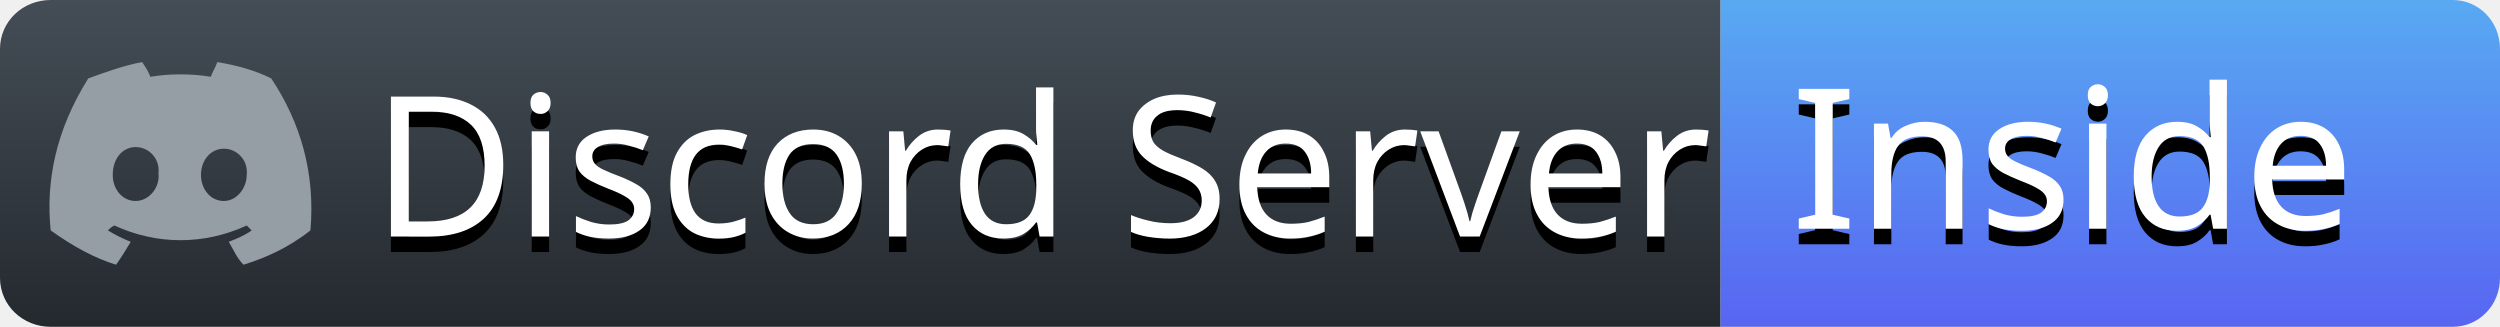
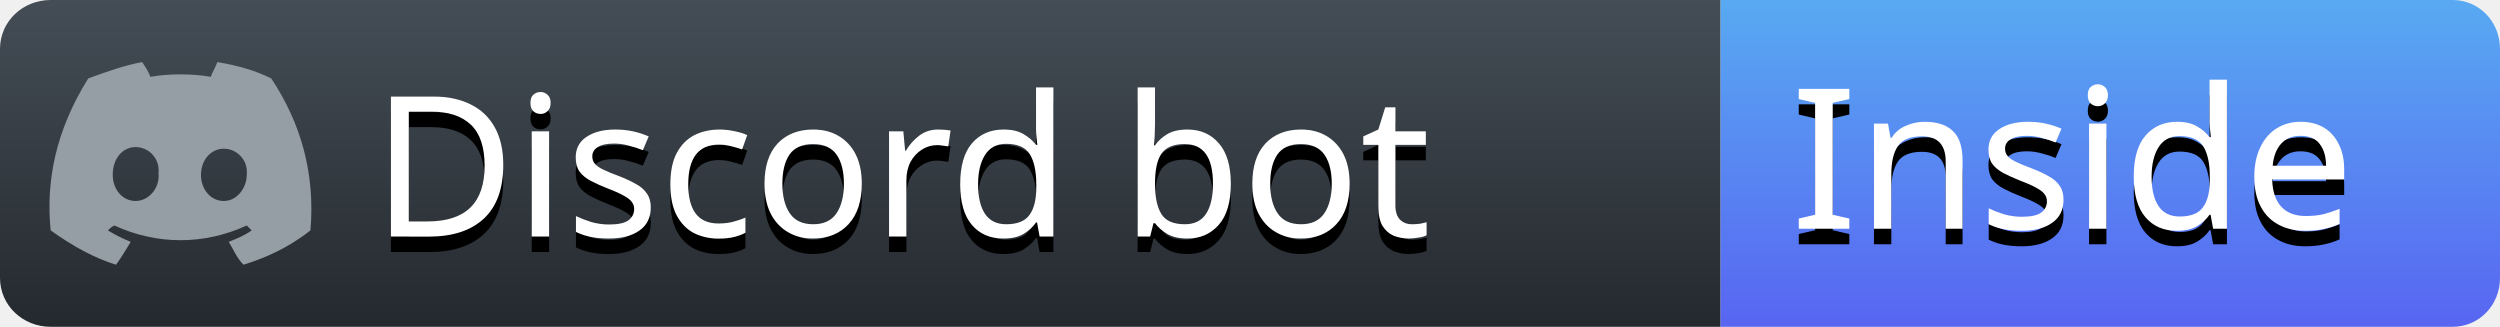
<svg xmlns="http://www.w3.org/2000/svg" version="1.1" baseProfile="basic" id="レイヤー_1" x="0px" y="0px" viewBox="0 0 153 20" xml:space="preserve">
  <style type="text/css">
	.st0{fill:url(#workflow-bg_1_);}
	.st1{fill:url(#state-bg_1_);}
	.st2{font-family:'KozGoPr6N-Regular-90ms-RKSJ-H';}
	.st3{font-size:12px;}
	.st4{fill:#FFFFFF;}
	.st5{fill:#959DA5;}
</style>
  <linearGradient id="workflow-bg_1_" gradientUnits="userSpaceOnUse" x1="-170.809" y1="249.05" x2="-170.809" y2="248.05" gradientTransform="matrix(103 0 0 -20 17646 4981)">
    <stop offset="0" style="stop-color:#444D56" />
    <stop offset="1" style="stop-color:#24292E" />
  </linearGradient>
  <path id="workflow-bg" class="st0" d="M0,3c0-1.7,1.4-3,3.1-3h102.2v20H3.1C1.4,20,0,18.7,0,17V3z" />
  <linearGradient id="state-bg_1_" gradientUnits="userSpaceOnUse" x1="-169.017" y1="249.05" x2="-169.017" y2="248.05" gradientTransform="matrix(50 0 0 -20 8580 4981)">
    <stop offset="0" style="stop-color:#58A9F2" />
    <stop offset="1" style="stop-color:#5865F2" />
  </linearGradient>
  <path id="state-bg" class="st1" d="M105.3,0h44.8c1.6,0,2.9,1.3,2.9,3v14c0,1.7-1.3,3-2.9,3h-44.8V0z" />
  <g id="レイヤー_3">
    <text transform="matrix(1 0 0 1 109.6003 14.9477)" class="st2 st3">Inside</text>
    <text transform="matrix(1 0 0 1 109.6001 14.0004)" class="st4 st2 st3">Inside</text>
  </g>
  <g id="レイヤー_2">
-     <text id="Discord_Server" transform="matrix(1 0 0 1 22.7685 15.4211)" class="st2 st3">Discord Server</text>
-     <text transform="matrix(1 0 0 1 22.7684 14.4737)" class="st4 st2 st3">Discord Server</text>
+     <text id="Discord_Server" transform="matrix(1 0 0 1 22.7685 15.4211)" class="st2 st3">Discord bot</text>
+     <text transform="matrix(1 0 0 1 22.7684 14.4737)" class="st4 st2 st3">Discord bot</text>
  </g>
  <g>
    <path class="st5" d="M16.6,4.8c-1-0.5-2.1-0.8-3.3-1c-0.1,0.3-0.3,0.6-0.4,0.9c-1.2-0.2-2.5-0.2-3.7,0C9.1,4.4,8.9,4.1,8.7,3.8   C7.6,4,6.5,4.4,5.4,4.8C3.4,8,2.8,11.1,3.1,14.1c1.4,1,2.7,1.7,4,2.1c0.3-0.4,0.6-0.9,0.9-1.4c-0.5-0.2-0.9-0.4-1.4-0.7   C6.7,14,6.8,13.9,7,13.8c2.6,1.2,5.5,1.2,8.1,0c0.1,0.1,0.2,0.2,0.3,0.3c-0.4,0.3-0.9,0.5-1.4,0.7c0.3,0.5,0.5,1,0.9,1.4   c1.3-0.4,2.7-1,4.1-2.1C19.3,10.6,18.4,7.5,16.6,4.8z M8.3,12.3c-0.8,0-1.4-0.7-1.4-1.6C6.9,9.7,7.5,9,8.3,9c0.8,0,1.5,0.7,1.4,1.6   C9.8,11.5,9.1,12.3,8.3,12.3z M13.7,12.3c-0.8,0-1.4-0.7-1.4-1.6c0-0.9,0.6-1.6,1.4-1.6c0.8,0,1.5,0.7,1.4,1.6   C15.1,11.5,14.5,12.3,13.7,12.3z" />
  </g>
</svg>
